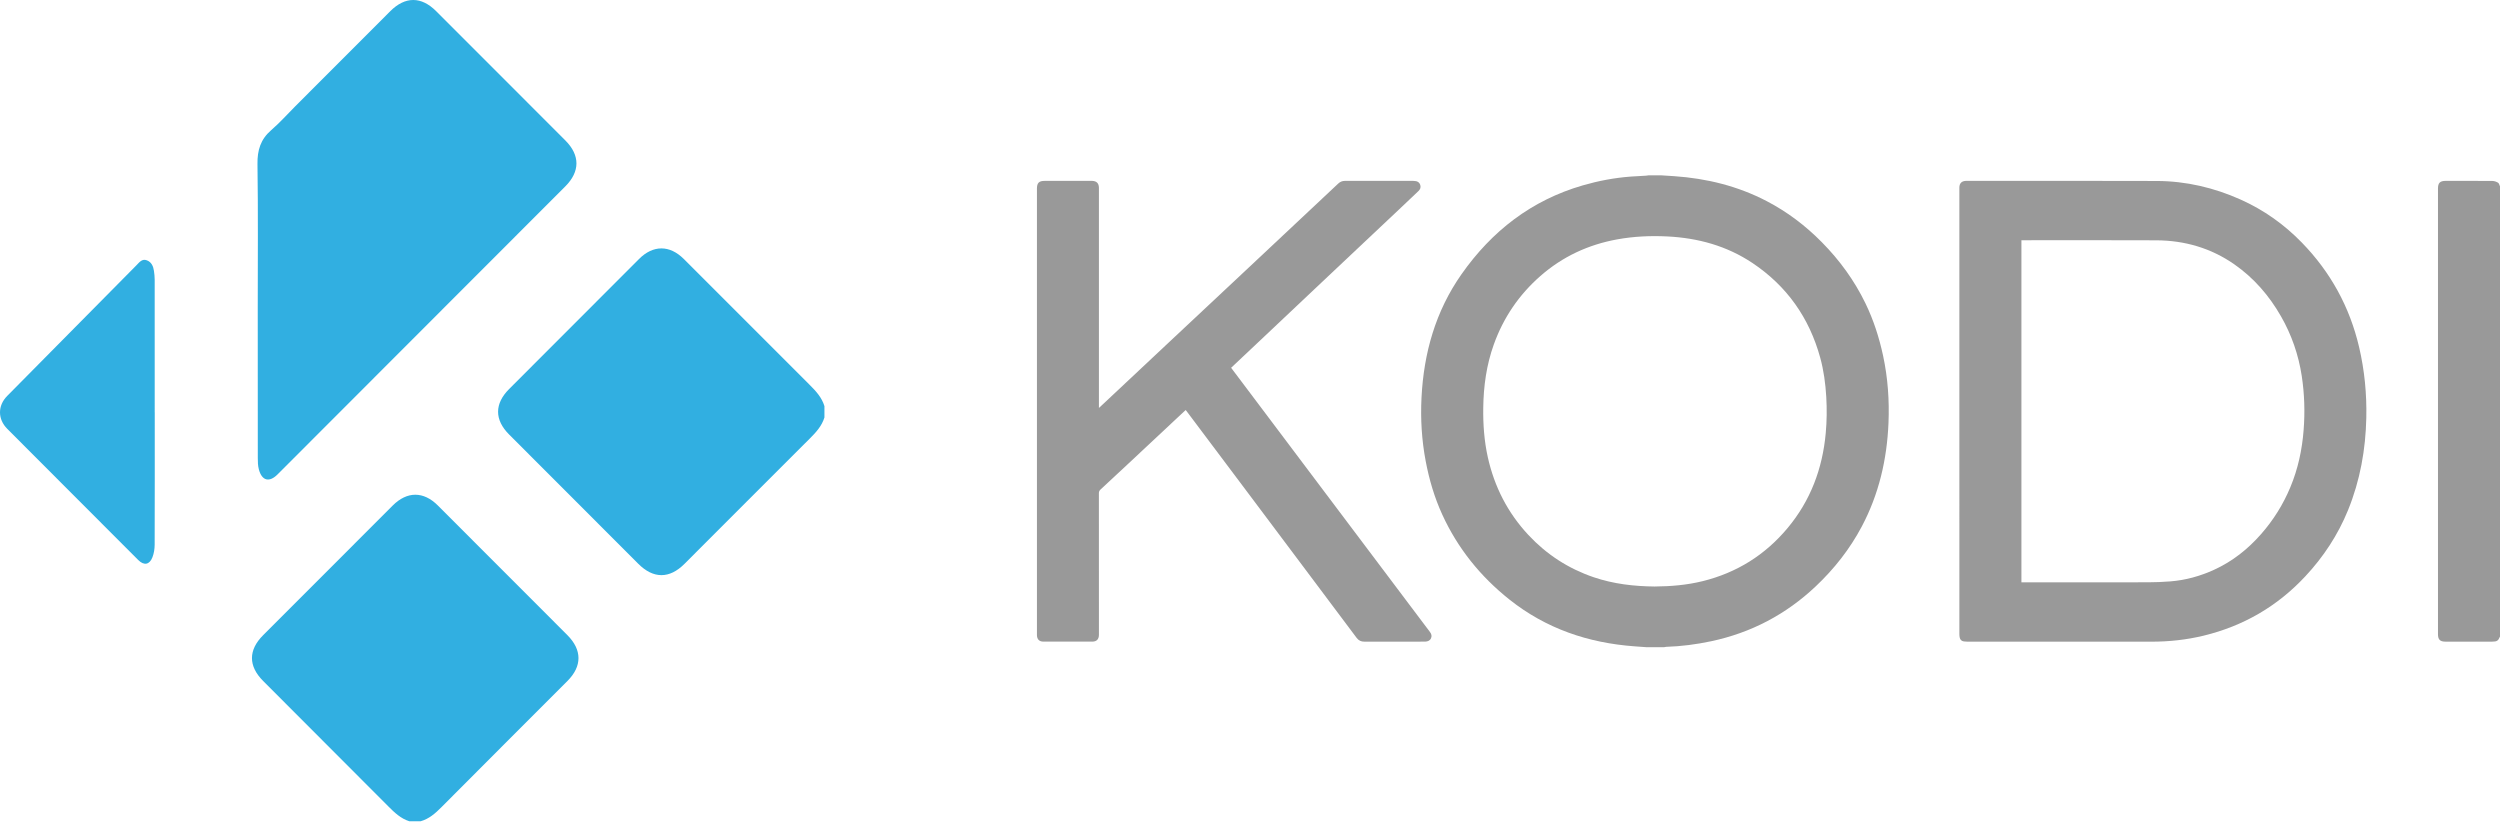
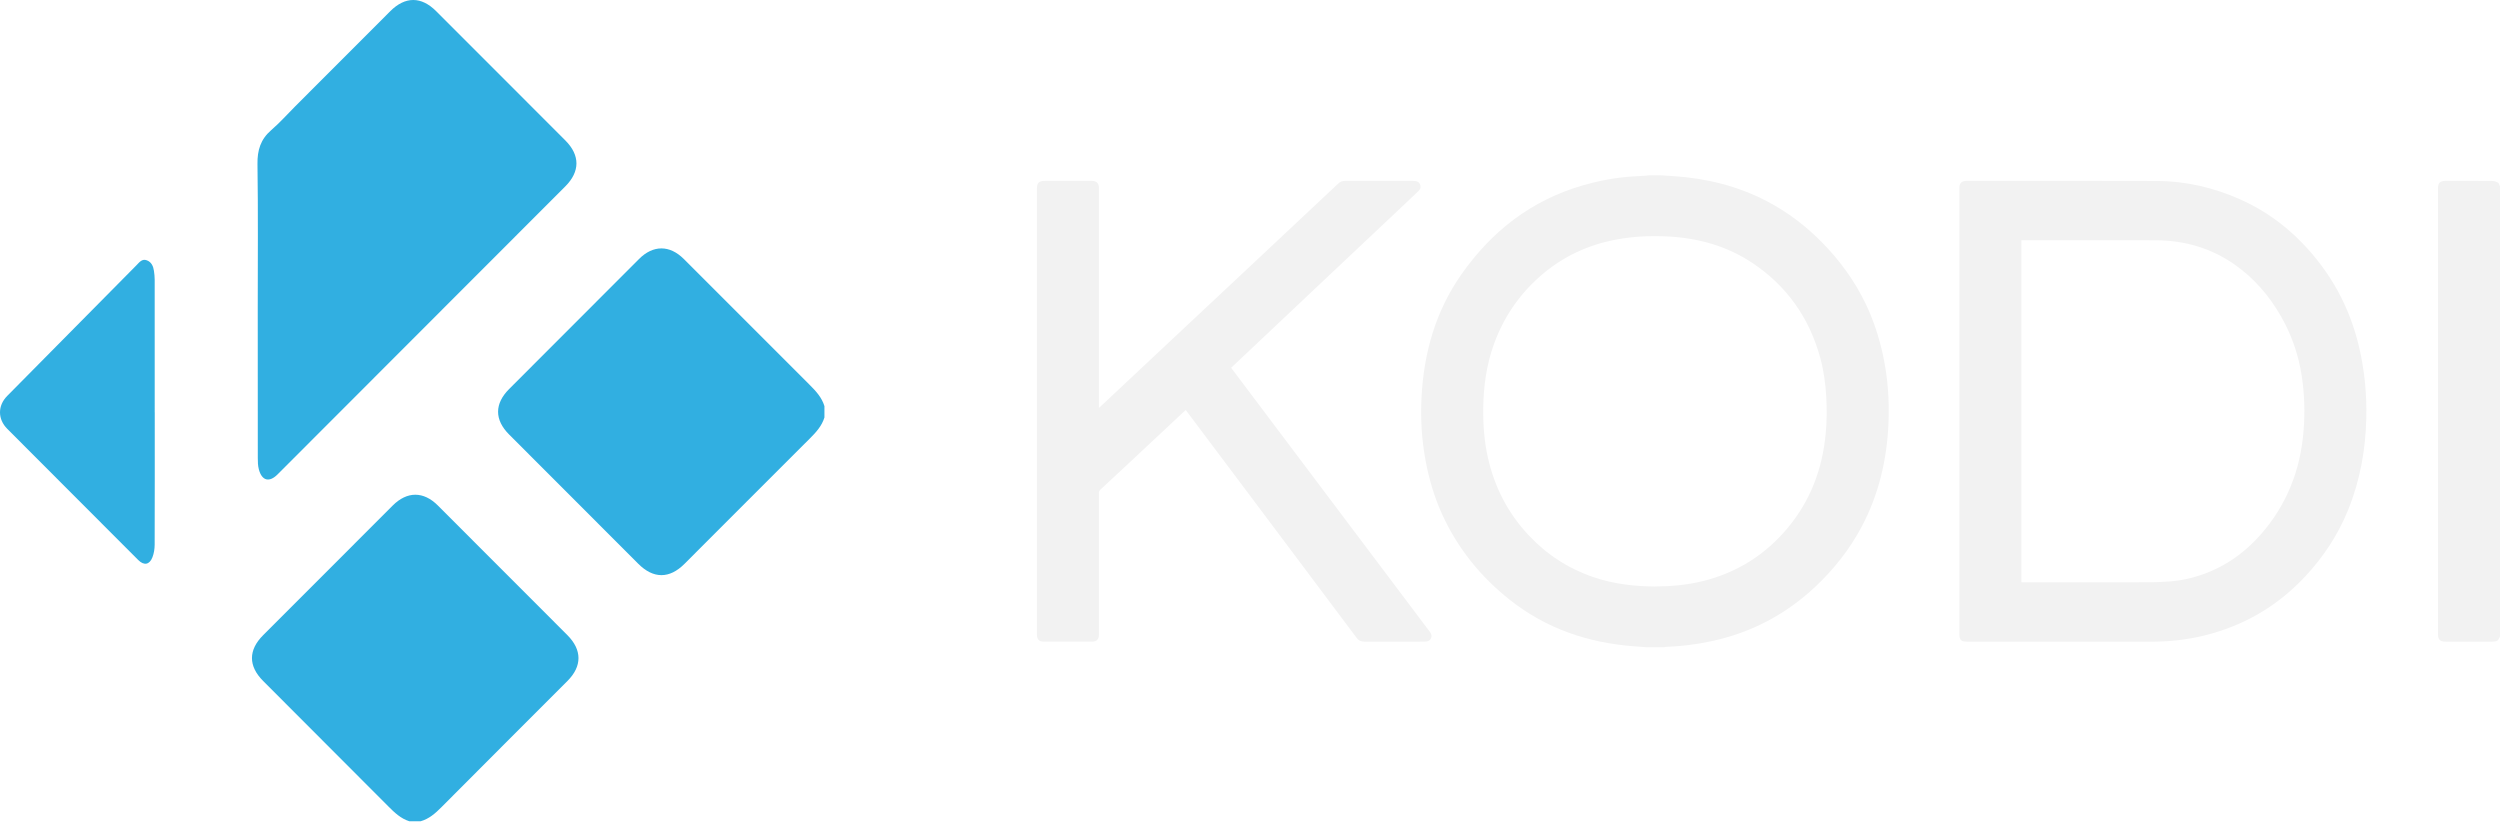
<svg xmlns="http://www.w3.org/2000/svg" version="1.1" id="Ebene_1" x="0px" y="0px" width="239.76px" height="78.762px" viewBox="0 0 239.76 78.762" enable-background="new 0 0 239.76 78.762" xml:space="preserve">
  <defs id="defs15" />
  <g id="g3" transform="matrix(0.4237353,0,0,0.4237353,-53.58646,-83.34826)">
    <g id="g5">
-       <path id="path7" fill="#6B6B6B" d="M502.529,236.387c0.954,0.061,1.911,0.119,2.867,0.186    c7.333,0.506,14.344,2.226,20.894,5.629c4.678,2.433,8.827,5.58,12.528,9.334c4.019,4.076,7.343,8.645,9.845,13.8    c1.837,3.784,3.111,7.754,3.996,11.86c1.081,5.035,1.438,10.131,1.224,15.258c-0.346,8.228-2.166,16.091-6.045,23.411    c-2.706,5.107-6.234,9.587-10.431,13.551c-6.73,6.354-14.616,10.498-23.678,12.42c-3.353,0.708-6.734,1.155-10.161,1.261    c-0.154,0.007-0.309,0.051-0.463,0.078h-4.033c-0.876-0.065-1.754-0.124-2.627-0.189c-10.493-0.761-20.071-4.001-28.37-10.606    c-6.55-5.211-11.68-11.569-15.178-19.202c-1.779-3.879-2.971-7.946-3.763-12.134c-0.897-4.736-1.182-9.521-0.943-14.325    c0.507-10.117,3.171-19.563,9.041-27.935c6.87-9.792,15.851-16.758,27.446-20.125c3.535-1.026,7.138-1.71,10.809-1.991    c1.166-0.091,2.332-0.136,3.496-0.207c0.191-0.01,0.38-0.047,0.569-0.073H502.529L502.529,236.387z M500.934,329.444    c3.729-0.028,7.338-0.334,10.88-1.21c7.711-1.904,14.125-5.905,19.221-12.005c5.206-6.225,7.912-13.459,8.645-21.479    c0.253-2.743,0.281-5.494,0.12-8.247c-0.18-2.987-0.572-5.945-1.364-8.835c-2.475-9.025-7.545-16.226-15.331-21.437    c-5.826-3.893-12.344-5.675-19.295-6.02c-3.798-0.187-7.575-0.016-11.32,0.665c-6.545,1.188-12.367,3.89-17.386,8.286    c-4.865,4.265-8.384,9.443-10.56,15.535c-1.65,4.608-2.309,9.379-2.376,14.251c-0.058,3.783,0.21,7.544,1.032,11.241    c1.491,6.674,4.492,12.565,9.177,17.585c4.135,4.43,9.053,7.617,14.78,9.569C491.655,328.874,496.302,329.395,500.934,329.444" style="fill:#999999" />
-       <path id="path9" fill="#6B6B6B" d="M692.285,340.773c-0.394,0.954-0.696,1.148-1.775,1.148    c-3.519,0-7.041,0.002-10.565,0c-1.24,0-1.696-0.461-1.696-1.708v-100.83c0-1.293,0.456-1.746,1.768-1.747    c3.521,0,7.043-0.012,10.562,0.02c0.436,0.003,0.908,0.175,1.281,0.404c0.224,0.141,0.29,0.537,0.426,0.822v101.891H692.285z" style="fill:#999999" />
-       <path id="path11" fill="#6B6B6B" d="M405.102,279.939c1.777,2.358,3.536,4.696,5.295,7.034    c3.73,4.956,7.459,9.913,11.19,14.873c4.798,6.377,9.594,12.752,14.393,19.126c4.702,6.25,9.398,12.498,14.107,18.741    c0.35,0.459,0.5,0.926,0.251,1.461c-0.254,0.539-0.747,0.714-1.302,0.744c-0.254,0.016-0.509,0.002-0.767,0.002    c-4.337,0-8.675-0.002-13.012,0.005c-0.742,0.002-1.286-0.247-1.752-0.864c-8.179-10.933-16.377-21.855-24.573-32.779    c-4.654-6.2-9.311-12.404-13.967-18.604c-0.037-0.052-0.082-0.097-0.149-0.175c-0.565,0.527-1.126,1.05-1.685,1.568    c-3.775,3.531-7.548,7.061-11.322,10.592c-2.081,1.943-4.162,3.888-6.255,5.819c-0.27,0.247-0.38,0.495-0.38,0.864    c0.009,10.56,0.008,21.124,0.008,31.687c0,0.127,0.003,0.256,0,0.385c-0.028,0.968-0.521,1.493-1.488,1.498    c-3.698,0.014-7.393,0.009-11.091,0c-0.938-0.005-1.431-0.53-1.451-1.473c-0.002-0.108,0-0.224,0-0.334V239.476v-0.097    c0-1.273,0.46-1.739,1.724-1.739c3.377-0.001,6.754-0.001,10.131-0.001c0.224,0,0.448-0.007,0.672,0.001    c0.978,0.045,1.459,0.527,1.501,1.5c0.007,0.145,0.001,0.289,0.001,0.432v48.783v0.676c0.838-0.782,1.595-1.484,2.346-2.191    c4.458-4.182,8.912-8.367,13.373-12.547c5.848-5.48,11.7-10.959,17.549-16.44c4.903-4.597,9.801-9.197,14.7-13.795    c2.067-1.939,4.137-3.871,6.197-5.815c0.429-0.406,0.92-0.605,1.507-0.605c5.172,0.001,10.339,0,15.51,0.001    c0.88,0,1.378,0.32,1.563,0.979c0.154,0.544-0.055,0.967-0.436,1.331c-1.498,1.423-2.991,2.845-4.492,4.26    c-2.655,2.503-5.315,5.001-7.969,7.504c-3.683,3.467-7.359,6.932-11.035,10.404c-3.77,3.557-7.536,7.12-11.307,10.675    C410.178,275.167,407.659,277.531,405.102,279.939" style="fill:#999999" />
-       <path id="path13" fill="#6B6B6B" d="M569.924,289.792v-50.223c0-0.146,0-0.289,0.002-0.434    c0.018-0.947,0.498-1.442,1.438-1.496c0.065-0.003,0.129-0.001,0.189-0.001c14.36,0.001,28.716-0.033,43.074,0.022    c6.603,0.023,12.92,1.507,18.949,4.203c5.243,2.345,9.85,5.615,13.851,9.729c6.522,6.696,10.853,14.595,12.98,23.708    c1.226,5.247,1.733,10.559,1.622,15.933c-0.152,7.22-1.406,14.231-4.141,20.94c-2.284,5.6-5.557,10.574-9.682,14.987    c-6.326,6.778-14.015,11.233-23.021,13.415c-3.888,0.94-7.824,1.36-11.825,1.355c-13.906-0.018-27.815-0.007-41.726-0.009    c-0.237,0-0.479-0.018-0.712-0.051c-0.516-0.083-0.834-0.392-0.926-0.903c-0.048-0.267-0.069-0.539-0.069-0.807    C569.924,323.369,569.924,306.581,569.924,289.792 M583.971,328.499h0.618c9.348,0,18.695,0.009,28.043-0.009    c1.676-0.005,3.358-0.074,5.029-0.203c3.471-0.274,6.783-1.194,9.947-2.646c4.139-1.894,7.617-4.655,10.611-8.066    c2.791-3.176,4.996-6.711,6.621-10.611c1.731-4.151,2.66-8.481,3.003-12.961c0.318-4.085,0.189-8.152-0.424-12.199    c-0.731-4.781-2.286-9.294-4.69-13.496c-2.671-4.673-6.121-8.674-10.548-11.765c-5.301-3.701-11.256-5.423-17.681-5.454    c-10.002-0.048-20.009-0.015-30.011-0.017h-0.519v77.427H583.971z" style="fill:#999999" />
+       <path id="path7" fill="#6B6B6B" d="M502.529,236.387c0.954,0.061,1.911,0.119,2.867,0.186    c7.333,0.506,14.344,2.226,20.894,5.629c4.678,2.433,8.827,5.58,12.528,9.334c4.019,4.076,7.343,8.645,9.845,13.8    c1.837,3.784,3.111,7.754,3.996,11.86c1.081,5.035,1.438,10.131,1.224,15.258c-0.346,8.228-2.166,16.091-6.045,23.411    c-2.706,5.107-6.234,9.587-10.431,13.551c-6.73,6.354-14.616,10.498-23.678,12.42c-3.353,0.708-6.734,1.155-10.161,1.261    c-0.154,0.007-0.309,0.051-0.463,0.078h-4.033c-0.876-0.065-1.754-0.124-2.627-0.189c-10.493-0.761-20.071-4.001-28.37-10.606    c-6.55-5.211-11.68-11.569-15.178-19.202c-1.779-3.879-2.971-7.946-3.763-12.134c-0.897-4.736-1.182-9.521-0.943-14.325    c0.507-10.117,3.171-19.563,9.041-27.935c6.87-9.792,15.851-16.758,27.446-20.125c3.535-1.026,7.138-1.71,10.809-1.991    c1.166-0.091,2.332-0.136,3.496-0.207c0.191-0.01,0.38-0.047,0.569-0.073H502.529L502.529,236.387z M500.934,329.444    c3.729-0.028,7.338-0.334,10.88-1.21c7.711-1.904,14.125-5.905,19.221-12.005c5.206-6.225,7.912-13.459,8.645-21.479    c0.253-2.743,0.281-5.494,0.12-8.247c-0.18-2.987-0.572-5.945-1.364-8.835c-2.475-9.025-7.545-16.226-15.331-21.437    c-5.826-3.893-12.344-5.675-19.295-6.02c-3.798-0.187-7.575-0.016-11.32,0.665c-6.545,1.188-12.367,3.89-17.386,8.286    c-4.865,4.265-8.384,9.443-10.56,15.535c-1.65,4.608-2.309,9.379-2.376,14.251c-0.058,3.783,0.21,7.544,1.032,11.241    c1.491,6.674,4.492,12.565,9.177,17.585c4.135,4.43,9.053,7.617,14.78,9.569C491.655,328.874,496.302,329.395,500.934,329.444" style="fill:#f2f2f2" />
+       <path id="path9" fill="#6B6B6B" d="M692.285,340.773c-0.394,0.954-0.696,1.148-1.775,1.148    c-3.519,0-7.041,0.002-10.565,0c-1.24,0-1.696-0.461-1.696-1.708v-100.83c0-1.293,0.456-1.746,1.768-1.747    c3.521,0,7.043-0.012,10.562,0.02c0.436,0.003,0.908,0.175,1.281,0.404c0.224,0.141,0.29,0.537,0.426,0.822v101.891H692.285z" style="fill:#f2f2f2" />
+       <path id="path11" fill="#6B6B6B" d="M405.102,279.939c1.777,2.358,3.536,4.696,5.295,7.034    c3.73,4.956,7.459,9.913,11.19,14.873c4.798,6.377,9.594,12.752,14.393,19.126c4.702,6.25,9.398,12.498,14.107,18.741    c0.35,0.459,0.5,0.926,0.251,1.461c-0.254,0.539-0.747,0.714-1.302,0.744c-0.254,0.016-0.509,0.002-0.767,0.002    c-4.337,0-8.675-0.002-13.012,0.005c-0.742,0.002-1.286-0.247-1.752-0.864c-8.179-10.933-16.377-21.855-24.573-32.779    c-4.654-6.2-9.311-12.404-13.967-18.604c-0.037-0.052-0.082-0.097-0.149-0.175c-0.565,0.527-1.126,1.05-1.685,1.568    c-3.775,3.531-7.548,7.061-11.322,10.592c-2.081,1.943-4.162,3.888-6.255,5.819c-0.27,0.247-0.38,0.495-0.38,0.864    c0.009,10.56,0.008,21.124,0.008,31.687c0,0.127,0.003,0.256,0,0.385c-0.028,0.968-0.521,1.493-1.488,1.498    c-3.698,0.014-7.393,0.009-11.091,0c-0.938-0.005-1.431-0.53-1.451-1.473c-0.002-0.108,0-0.224,0-0.334V239.476v-0.097    c0-1.273,0.46-1.739,1.724-1.739c3.377-0.001,6.754-0.001,10.131-0.001c0.224,0,0.448-0.007,0.672,0.001    c0.978,0.045,1.459,0.527,1.501,1.5c0.007,0.145,0.001,0.289,0.001,0.432v48.783v0.676c0.838-0.782,1.595-1.484,2.346-2.191    c4.458-4.182,8.912-8.367,13.373-12.547c5.848-5.48,11.7-10.959,17.549-16.44c4.903-4.597,9.801-9.197,14.7-13.795    c2.067-1.939,4.137-3.871,6.197-5.815c0.429-0.406,0.92-0.605,1.507-0.605c5.172,0.001,10.339,0,15.51,0.001    c0.88,0,1.378,0.32,1.563,0.979c0.154,0.544-0.055,0.967-0.436,1.331c-1.498,1.423-2.991,2.845-4.492,4.26    c-2.655,2.503-5.315,5.001-7.969,7.504c-3.683,3.467-7.359,6.932-11.035,10.404c-3.77,3.557-7.536,7.12-11.307,10.675    C410.178,275.167,407.659,277.531,405.102,279.939" style="fill:#f2f2f2" />
+       <path id="path13" fill="#6B6B6B" d="M569.924,289.792v-50.223c0-0.146,0-0.289,0.002-0.434    c0.018-0.947,0.498-1.442,1.438-1.496c0.065-0.003,0.129-0.001,0.189-0.001c14.36,0.001,28.716-0.033,43.074,0.022    c6.603,0.023,12.92,1.507,18.949,4.203c5.243,2.345,9.85,5.615,13.851,9.729c6.522,6.696,10.853,14.595,12.98,23.708    c1.226,5.247,1.733,10.559,1.622,15.933c-0.152,7.22-1.406,14.231-4.141,20.94c-2.284,5.6-5.557,10.574-9.682,14.987    c-6.326,6.778-14.015,11.233-23.021,13.415c-3.888,0.94-7.824,1.36-11.825,1.355c-13.906-0.018-27.815-0.007-41.726-0.009    c-0.237,0-0.479-0.018-0.712-0.051c-0.516-0.083-0.834-0.392-0.926-0.903c-0.048-0.267-0.069-0.539-0.069-0.807    C569.924,323.369,569.924,306.581,569.924,289.792 M583.971,328.499h0.618c9.348,0,18.695,0.009,28.043-0.009    c1.676-0.005,3.358-0.074,5.029-0.203c3.471-0.274,6.783-1.194,9.947-2.646c4.139-1.894,7.617-4.655,10.611-8.066    c2.791-3.176,4.996-6.711,6.621-10.611c1.731-4.151,2.66-8.481,3.003-12.961c0.318-4.085,0.189-8.152-0.424-12.199    c-0.731-4.781-2.286-9.294-4.69-13.496c-2.671-4.673-6.121-8.674-10.548-11.765c-5.301-3.701-11.256-5.423-17.681-5.454    c-10.002-0.048-20.009-0.015-30.011-0.017h-0.519v77.427H583.971z" style="fill:#f2f2f2" />
    </g>
    <g id="g15">
      <path id="path17" fill="#31AFE1" d="M313.057,291.184c-0.603,1.952-1.921,3.383-3.334,4.791    c-9.464,9.431-18.899,18.896-28.345,28.347c-3.403,3.406-7.04,3.397-10.456-0.023c-9.749-9.756-19.497-19.511-29.24-29.269    c-3.32-3.321-3.318-6.951,0.01-10.281c9.798-9.816,19.601-19.625,29.404-29.434c3.188-3.192,6.937-3.193,10.125-0.003    c9.503,9.506,18.993,19.023,28.513,28.512c1.413,1.407,2.728,2.842,3.323,4.797v2.563H313.057z" />
      <path id="path19" fill="#31AFE1" d="M219.101,382.575c-1.944-0.618-3.352-1.964-4.753-3.372    c-9.425-9.474-18.877-18.917-28.322-28.373c-3.379-3.383-3.382-6.992-0.01-10.366c9.773-9.781,19.547-19.564,29.323-29.343    c3.251-3.254,6.974-3.266,10.206-0.03c9.775,9.779,19.549,19.564,29.321,29.345c3.357,3.365,3.366,7.048,0.024,10.389    c-9.526,9.539-19.066,19.064-28.57,28.619c-1.361,1.364-2.76,2.595-4.655,3.13H219.101L219.101,382.575z" />
      <path id="path21" fill="#31AFE1" d="M184.799,266.464c0-10.877,0.098-21.755-0.062-32.628    c-0.045-3.147,0.705-5.605,3.11-7.683c1.931-1.671,3.646-3.599,5.457-5.414c7.166-7.173,14.329-14.344,21.497-21.515    c3.371-3.369,7.006-3.367,10.374,0.002c9.749,9.751,19.495,19.504,29.243,29.259c3.35,3.353,3.346,7.037-0.001,10.389    c-11.528,11.543-23.059,23.082-34.589,34.621c-10.182,10.195-20.362,20.387-30.545,30.576c-1.888,1.89-3.56,1.45-4.244-1.168    c-0.211-0.811-0.229-1.685-0.229-2.531C184.795,289.07,184.799,277.766,184.799,266.464" />
      <path id="path23" fill="#31AFE1" d="M161.487,290.031c0,9.978,0.014,19.964-0.021,29.943    c-0.005,0.947-0.154,1.952-0.494,2.832c-0.666,1.733-1.916,1.947-3.224,0.641c-4.591-4.582-9.169-9.177-13.75-13.768    c-5.296-5.305-10.594-10.608-15.887-15.916c-2.191-2.199-2.2-5.245-0.018-7.454c9.749-9.858,19.499-19.716,29.252-29.573    c0.645-0.651,1.253-1.535,2.35-1.121c1.047,0.396,1.461,1.341,1.609,2.388c0.094,0.65,0.167,1.31,0.168,1.966    c0.01,10.021,0.006,20.04,0.006,30.063H161.487z" />
    </g>
  </g>
</svg>
